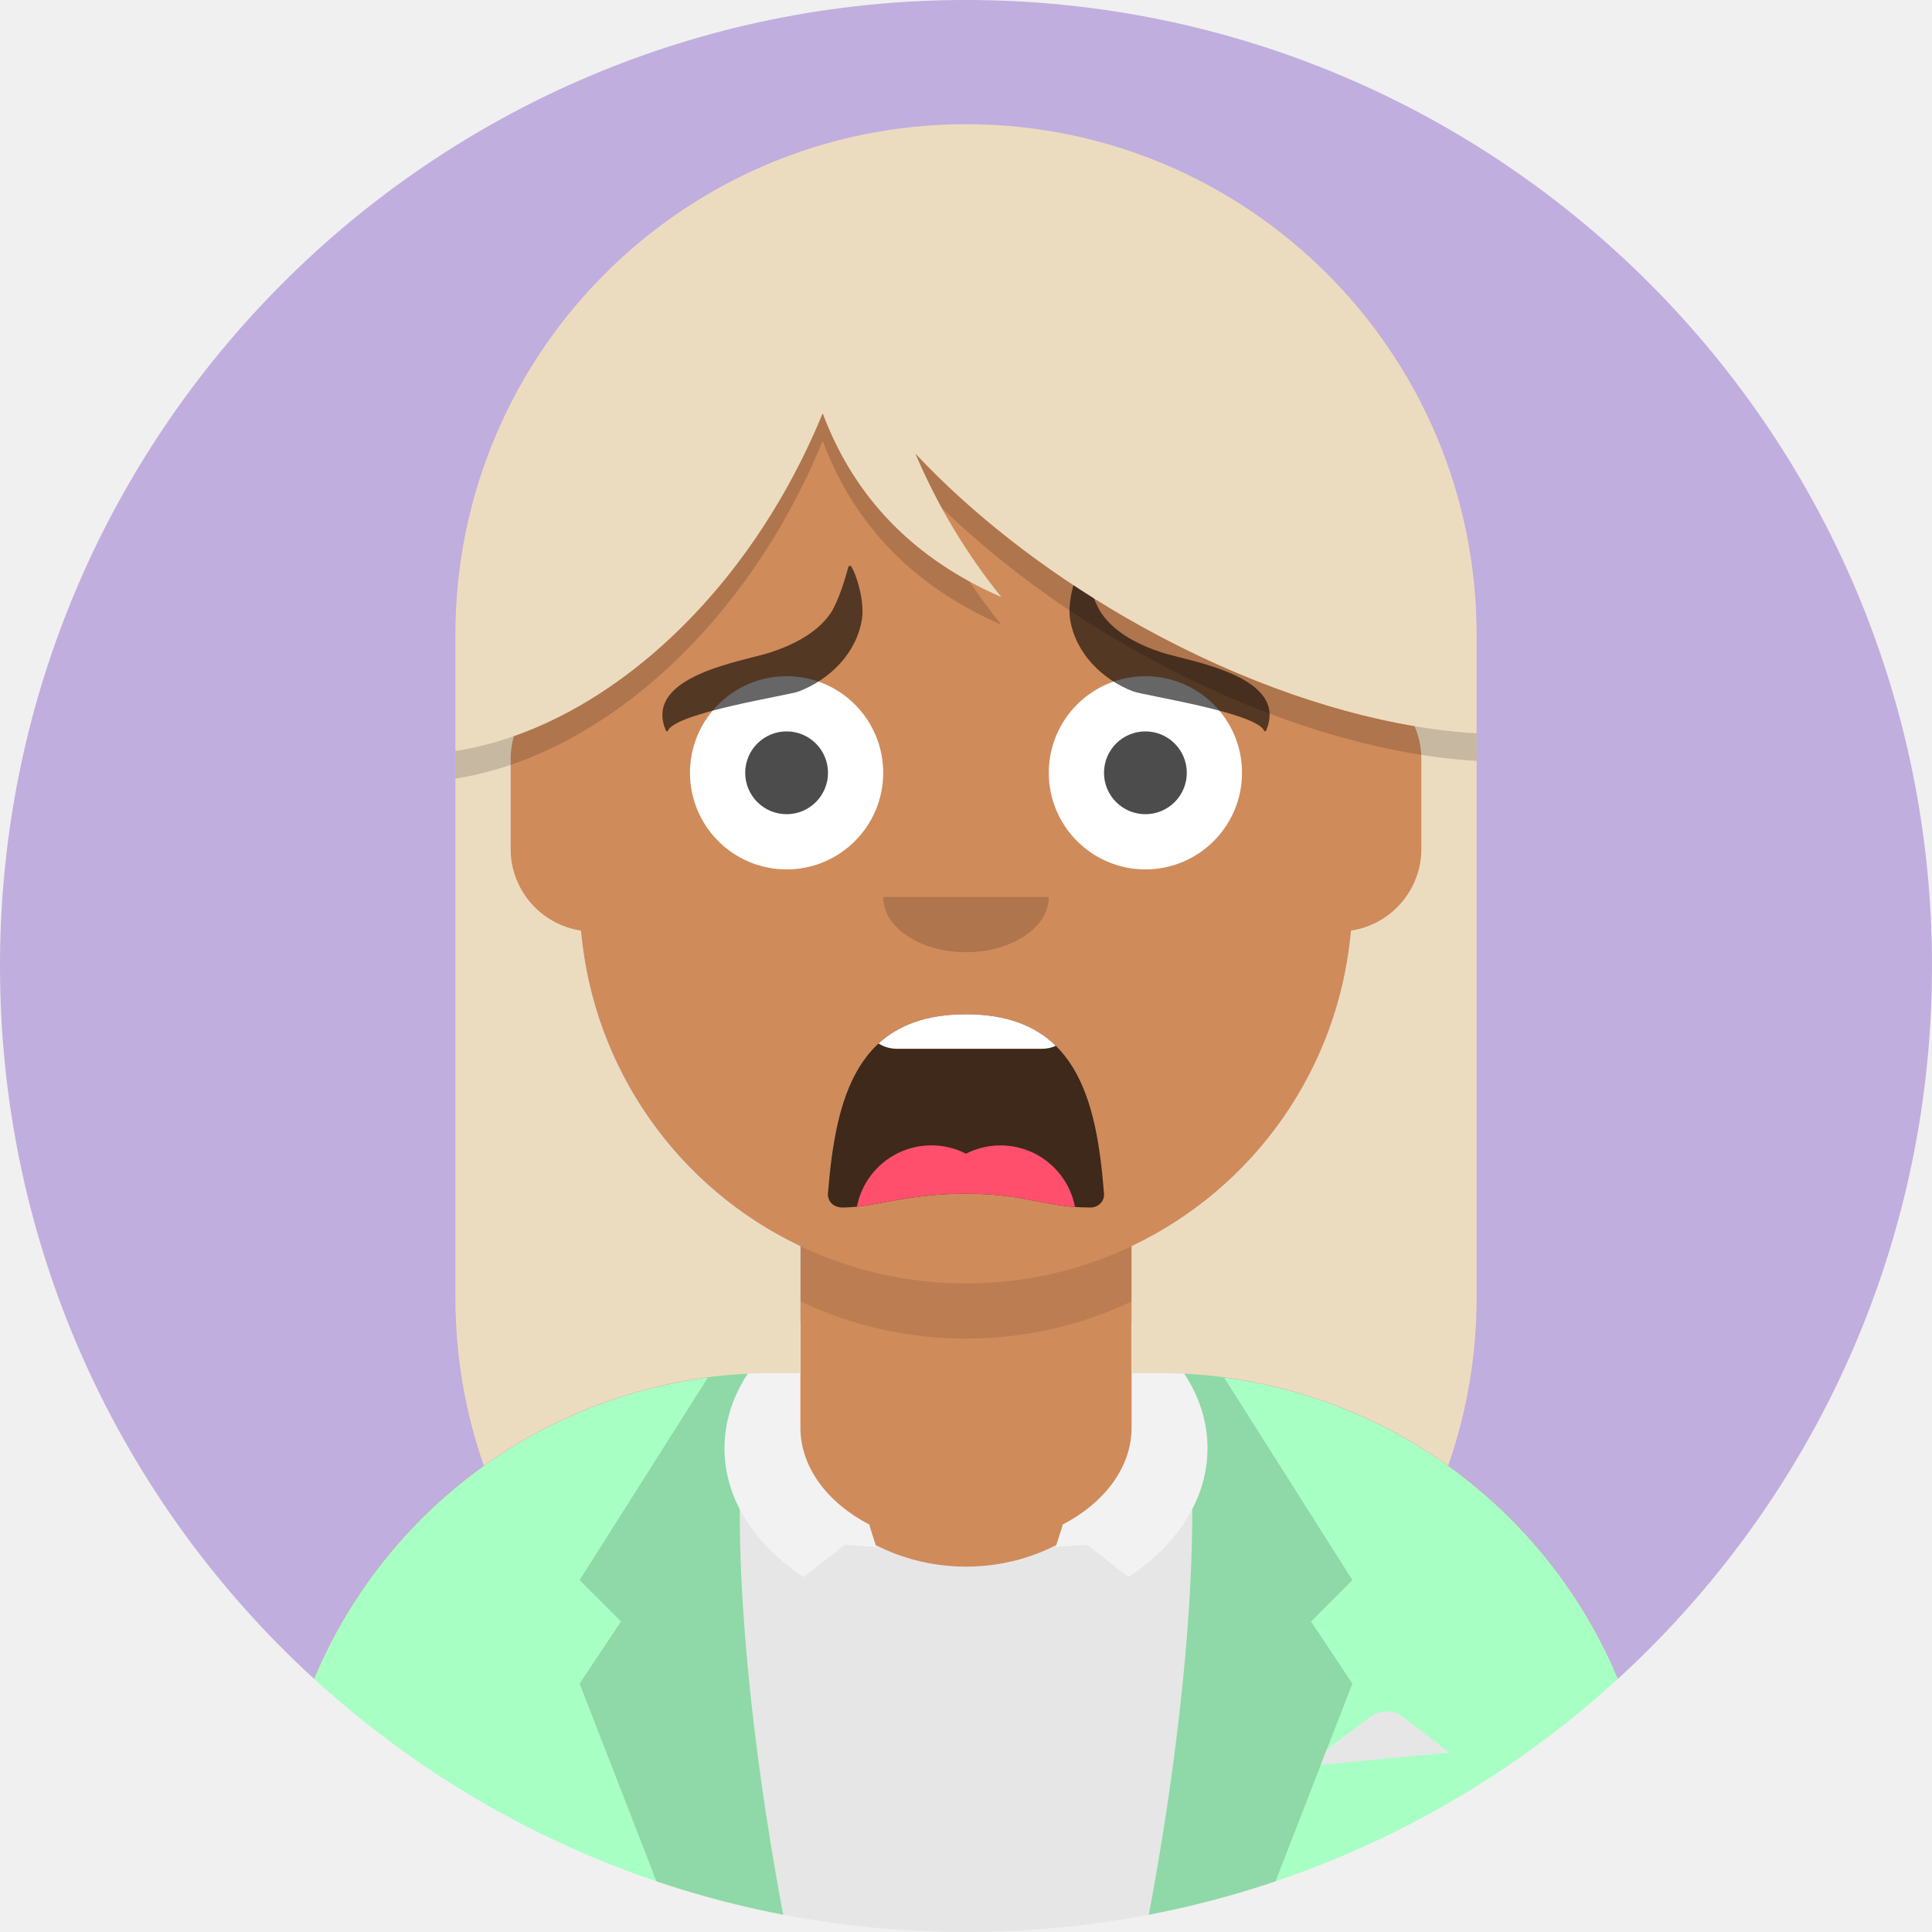
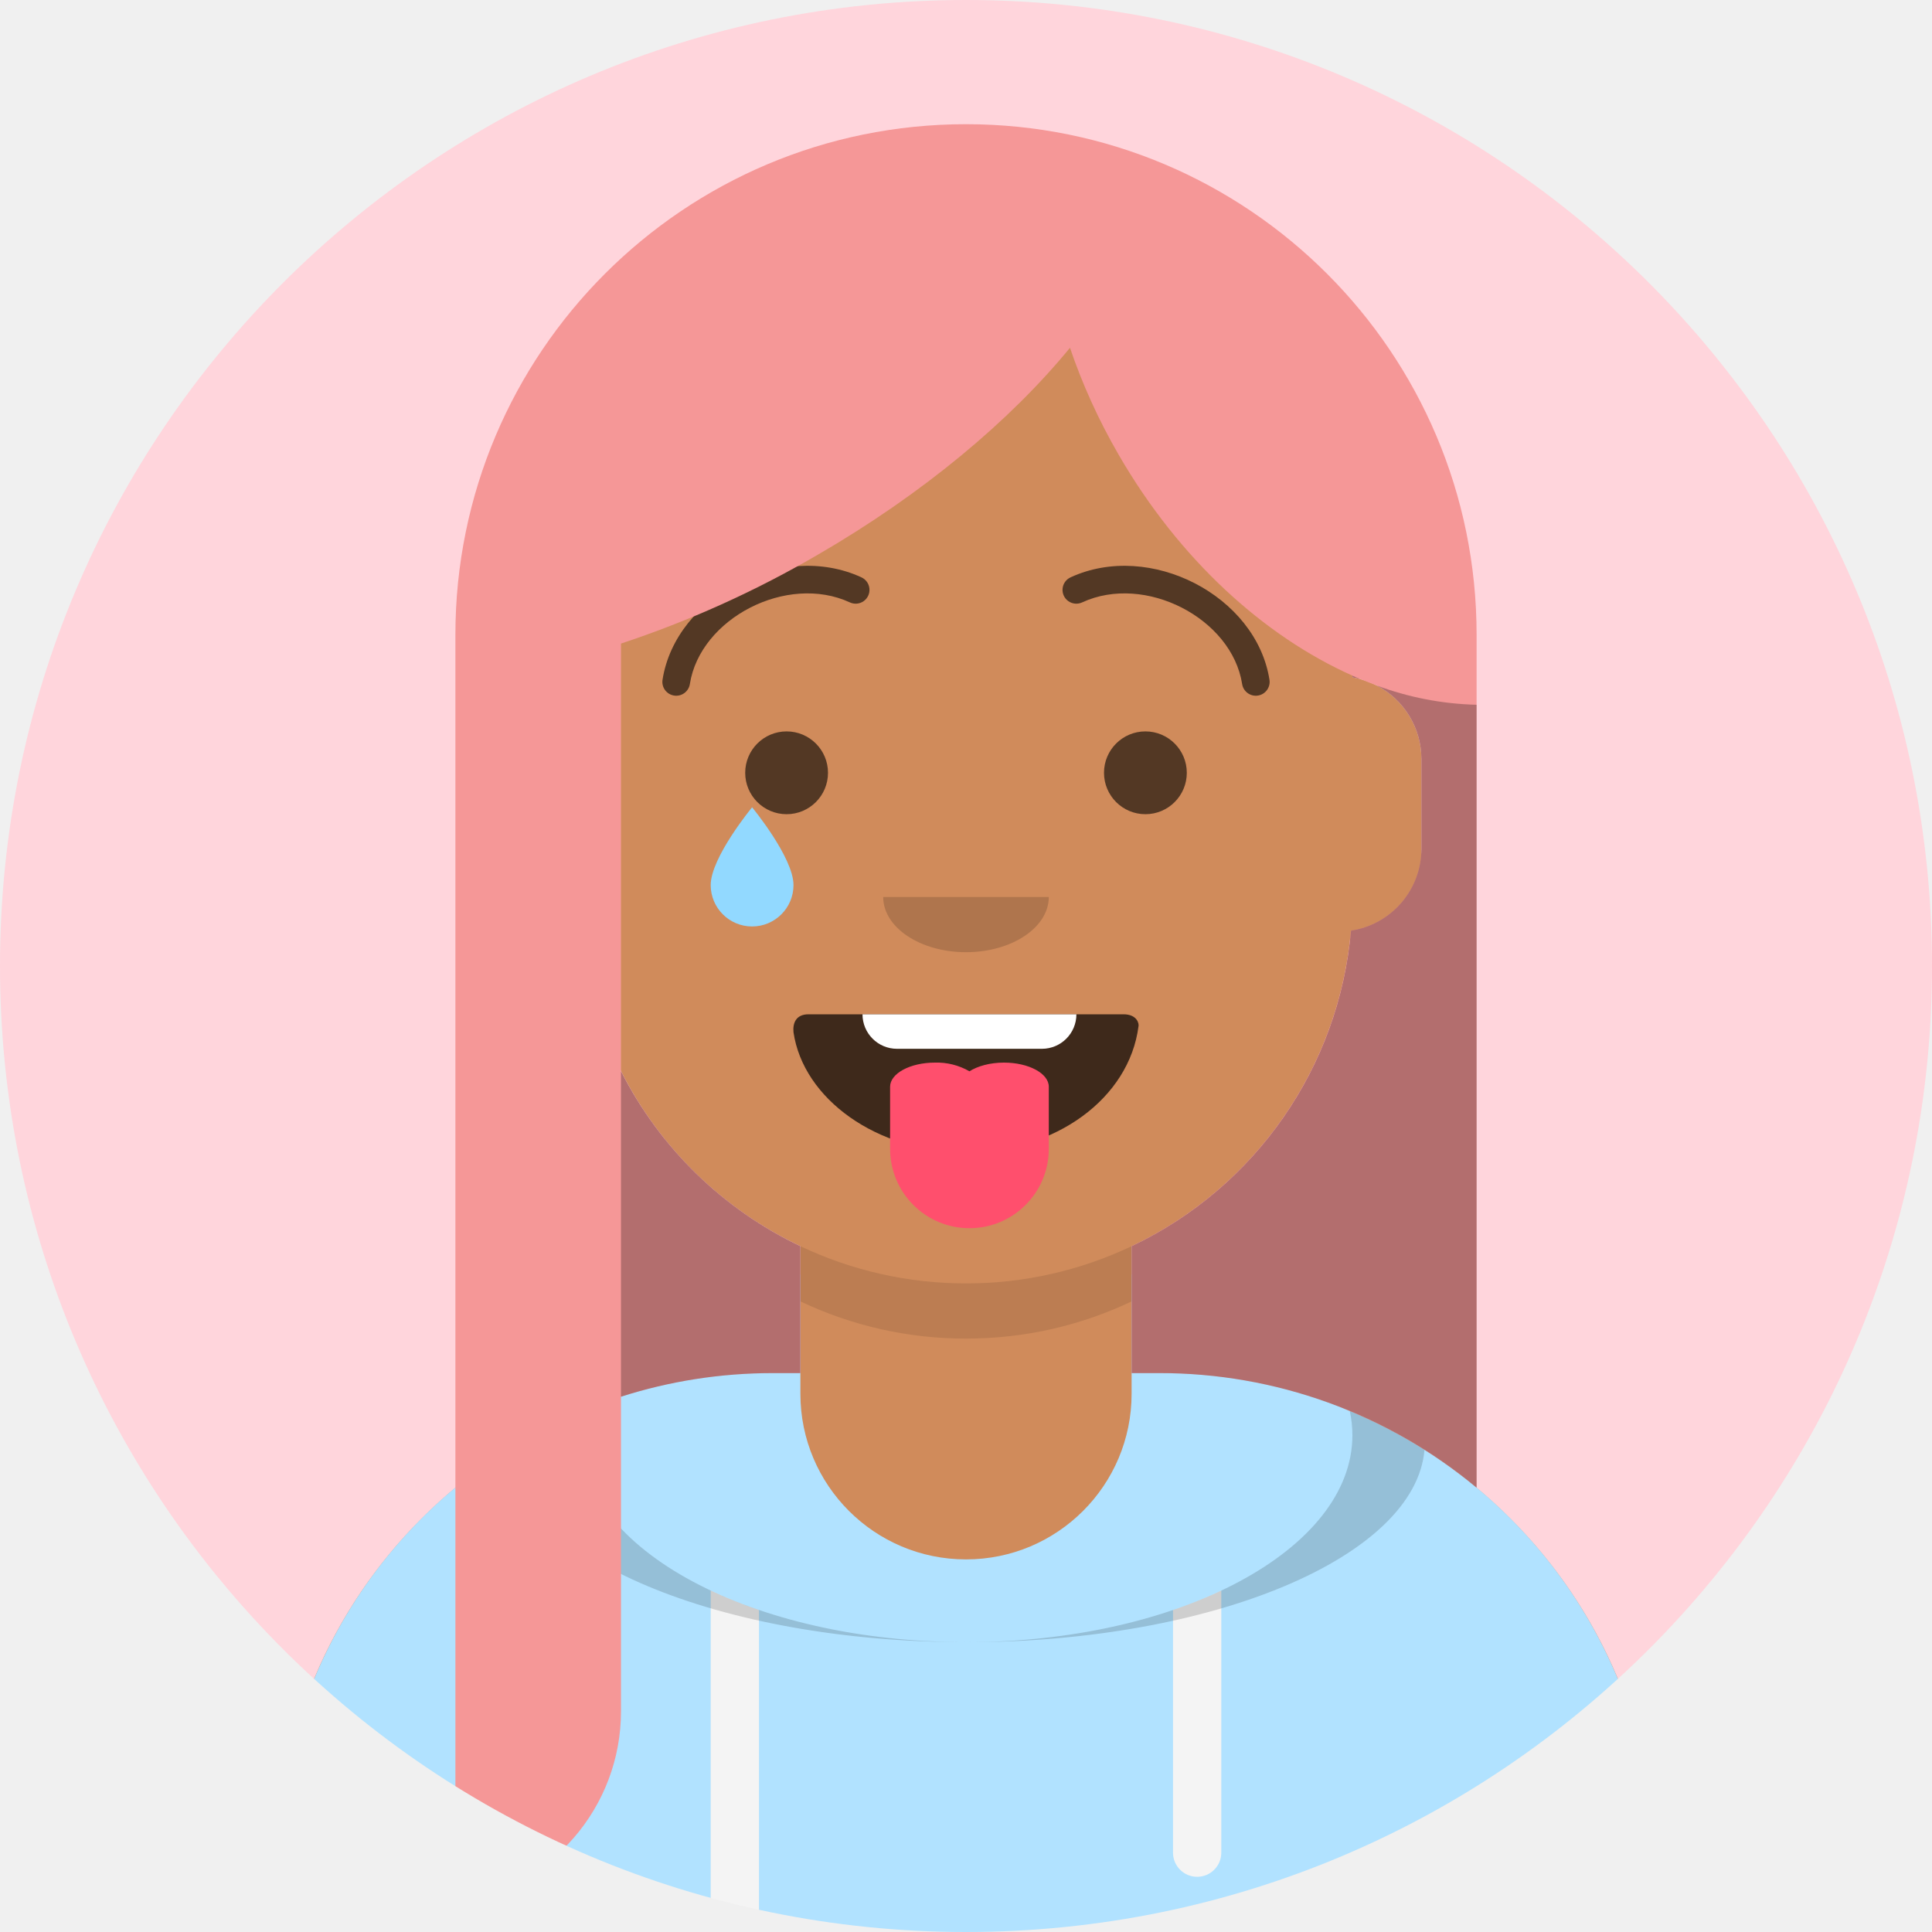
<svg xmlns="http://www.w3.org/2000/svg" viewBox="0 0 280 280" fill="none" shape-rendering="auto">
  <mask id="viewboxMask">
    <rect width="280" height="280" rx="140" ry="140" x="0" y="0" fill="#fff" />
  </mask>
  <g mask="url(#viewboxMask)">
-     <rect fill="#c0aede" width="280" height="280" x="0" y="0" />
+     <rect fill="#ffd5dc" width="280" height="280" x="0" y="0" />
    <g transform="translate(8)">
      <path d="M132 36a56 56 0 0 0-56 56v6.17A12 12 0 0 0 66 110v14a12 12 0 0 0 10.3 11.88 56.04 56.04 0 0 0 31.7 44.73v18.4h-4a72 72 0 0 0-72 72v9h200v-9a72 72 0 0 0-72-72h-4v-18.39a56.04 56.04 0 0 0 31.7-44.73A12 12 0 0 0 198 124v-14a12 12 0 0 0-10-11.83V92a56 56 0 0 0-56-56Z" fill="#d08b5b" />
      <path d="M108 180.61v8a55.79 55.79 0 0 0 24 5.39c8.59 0 16.73-1.93 24-5.39v-8a55.79 55.79 0 0 1-24 5.39 55.79 55.79 0 0 1-24-5.39Z" fill="#000" fill-opacity=".1" />
      <g transform="translate(0 170)">
-         <path d="M132 57.05c14.91 0 27-11.2 27-25 0-1.01-.06-2.01-.2-3h1.2a72 72 0 0 1 72 72V110H32v-8.95a72 72 0 0 1 72-72h1.2c-.14.99-.2 1.99-.2 3 0 13.8 12.09 25 27 25Z" fill="#E6E6E6" />
-         <path d="M100.78 29.12 101 28c-2.96.05-6 1-6 1l-.42.66A72.01 72.01 0 0 0 32 101.06V110h74s-10.7-51.56-5.24-80.8l.02-.08ZM158 110s11-53 5-82c2.96.05 6 1 6 1l.42.66a72.01 72.01 0 0 1 62.58 71.4V110h-74Z" fill="#a7ffc4" />
-         <path d="M101 28c-6 29 5 82 5 82H90L76 74l6-9-6-6 19-30s3.04-.95 6-1ZM163 28c6 29-5 82-5 82h16l14-36-6-9 6-6-19-30s-3.04-.95-6-1Z" fill-rule="evenodd" clip-rule="evenodd" fill="#000" fill-opacity=".15" />
-         <path d="M108 21.54c-6.77 4.6-11 11.12-11 18.35 0 7.4 4.43 14.05 11.48 18.67l5.94-4.68 4.58.33-1-3.15.08-.06c-6.1-3.15-10.08-8.3-10.08-14.12V21.54ZM156 36.88c0 5.82-3.98 10.97-10.08 14.12l.08.06-1 3.15 4.58-.33 5.94 4.68C162.57 53.94 167 47.29 167 39.89c0-7.23-4.23-13.75-11-18.35v15.34Z" fill="#F2F2F2" />
-         <path d="m183.42 85.77.87-2.24 6.27-4.7a4 4 0 0 1 4.85.05l6.6 5.12-18.59 1.77Z" fill="#E6E6E6" />
+         <path d="M108 14.7c-15.52 3.68-27.1 10.83-30.77 19.44A72.02 72.02 0 0 0 32 101v9h200v-9a72.02 72.02 0 0 0-45.23-66.86C183.1 25.53 171.52 18.38 156 14.7V32a24 24 0 1 1-48 0V14.7Z" fill="#b1e2ff" />
+         <path d="M102 63.34a67.1 67.1 0 0 1-7-2.82V110h7V63.34ZM162 63.34a67.04 67.04 0 0 0 7-2.82V98.5a3.5 3.5 0 1 1-7 0V63.34Z" fill="#F4F4F4" />
+         <path d="M187.62 34.49a71.79 71.79 0 0 1 10.83 5.63C197.11 55.62 167.87 68 132 68c30.93 0 56-13.43 56-30 0-1.19-.13-2.36-.38-3.51ZM76.38 34.49a16.48 16.48 0 0 0-.38 3.5c0 16.58 25.07 30 56 30-35.87 0-65.1-12.38-66.45-27.88a71.79 71.79 0 0 1 10.83-5.63Z" fill="#000" fill-opacity=".16" />
      </g>
      <g transform="translate(78 134)">
-         <path fill-rule="evenodd" clip-rule="evenodd" d="M34 38.86C35.14 24.88 38.24 13.01 54 13c15.76 0 18.92 11.94 20 26 .08 1.12-.83 2-1.96 2-6.69 0-9.37-2-18.05-2-8.7 0-13.24 2-17.9 2-1.15 0-2.2-.74-2.1-2.14Z" fill="#000" fill-opacity=".7" />
-         <path d="M67.02 17.57c-.61.28-1.3.43-2.02.43H44c-.98 0-1.9-.28-2.67-.77C44.23 14.57 48.28 13 54 13c5.95 0 10.1 1.7 13.02 4.57Z" fill="#fff" />
-         <path d="M69.8 40.92a44.2 44.2 0 0 1-5.54-.82c-2.73-.53-5.65-1.1-10.27-1.1-5.02 0-8.66.66-11.74 1.23-1.45.26-2.77.5-4.06.65A11 11 0 0 1 54 33.2a11 11 0 0 1 15.8 7.72Z" fill="#FF4F6D" />
+         <path fill-rule="evenodd" clip-rule="evenodd" d="M29 15.6C30.41 25.24 41.06 33 54 33c12.97 0 23.65-7.82 25-18.26.1-.4-.22-1.74-2.17-1.74H31.17c-1.79 0-2.3 1.24-2.17 2.6Z" fill="#000" fill-opacity=".7" />
+         <path d="M70 13H39a5 5 0 0 0 5 5h21a5 5 0 0 0 5-5Z" fill="#fff" />
+         <path d="M43 23.5a1.88 1.88 0 0 0 0 .13v8.87a11.5 11.5 0 1 0 23 0v-8.87a1.62 1.62 0 0 0 0-.13c0-1.93-2.91-3.5-6.5-3.5-2.01 0-3.8.5-5 1.26a9.45 9.45 0 0 0-5-1.26c-3.59 0-6.5 1.57-6.5 3.5Z" fill="#FF4F6D" />
      </g>
      <g transform="translate(104 122)">
        <path fill-rule="evenodd" clip-rule="evenodd" d="M16 8c0 4.42 5.37 8 12 8s12-3.58 12-8" fill="#000" fill-opacity=".16" />
      </g>
      <g transform="translate(76 90)">
-         <path d="M44 22a14 14 0 1 1-28 0 14 14 0 0 1 28 0ZM96 22a14 14 0 1 1-28 0 14 14 0 0 1 28 0Z" fill="#fff" />
-         <path d="M36 22a6 6 0 1 1-12 0 6 6 0 0 1 12 0ZM88 22a6 6 0 1 1-12 0 6 6 0 0 1 12 0Z" fill="#000" fill-opacity=".7" />
+         <path d="M25 27s-6 7.27-6 11.27a6 6 0 1 0 12 0c0-4-6-11.27-6-11.27Z" fill="#92D9FF" />
+         <path d="M36 22a6 6 0 1 1-12 0 6 6 0 0 1 12 0ZM88 22a6 6 0 1 1-12 0 6 6 0 0 1 12 0Z" fill="#000" fill-opacity=".6" />
      </g>
      <g transform="translate(76 82)">
-         <path d="M36.37 6.88c-1.97 2.9-5.55 4.64-8.74 5.68-3.94 1.29-18.55 3.38-15.11 11.35.05.12.22.12.27 0 1.15-2.65 17.47-5.12 18.97-5.7 4.45-1.71 8.4-5.5 9.17-10.55.35-2.31-.64-6.05-1.55-7.55-.11-.18-.37-.13-.43.07-.36 1.33-1.41 4.97-2.58 6.7ZM75.63 6.88c1.97 2.9 5.55 4.64 8.74 5.68 3.94 1.29 18.55 3.38 15.11 11.35a.15.15 0 0 1-.27 0c-1.15-2.65-17.47-5.12-18.97-5.7-4.45-1.71-8.4-5.5-9.17-10.55-.35-2.31.64-6.05 1.55-7.55.11-.18.37-.13.43.07.36 1.33 1.41 4.97 2.58 6.7Z" fill-rule="evenodd" clip-rule="evenodd" fill="#000" fill-opacity=".6" />
+         <path d="M15.98 17.13C17.48 7.6 30.06 1.1 39.16 5.3a2 2 0 1 0 1.68-3.63c-11.5-5.3-26.9 2.66-28.82 14.84a2 2 0 0 0 3.96.63ZM96.02 17.13C94.52 7.6 81.94 1.1 72.84 5.3a2 2 0 1 1-1.68-3.63c11.5-5.3 26.9 2.66 28.82 14.84a2 2 0 0 1-3.96.63Z" fill="#000" fill-opacity=".6" />
      </g>
      <g transform="translate(-1)">
-         <path d="M133 18a74 74 0 0 0-74 74v96c0 8.56 1.45 16.78 4.12 24.42A71.67 71.67 0 0 1 105 199h4v-18.39a56.03 56.03 0 0 1-31.8-45.74A12 12 0 0 1 67 123v-13a12 12 0 0 1 .46-3.3c17.13-6.02 33.75-21.94 43.59-44.04.4-.92.8-1.84 1.18-2.76 4.58 12.23 13.21 21.11 25.89 26.63a87.36 87.36 0 0 1-12.45-20.78c7.98 8.5 18.35 16.74 30.48 23.75 14.33 8.27 28.91 13.56 41.87 15.75.63 1.45.98 3.06.98 4.75v13a12 12 0 0 1-10.2 11.87A56.03 56.03 0 0 1 157 180.6V199h4a71.67 71.67 0 0 1 41.88 13.42A73.9 73.9 0 0 0 207 188V92a74 74 0 0 0-74-74Z" fill="#ecdcbf" />
-         <path d="M111.05 62.66C99.59 88.39 78.95 105.75 59 108.84v4c19.95-3.1 40.59-20.45 52.05-46.18.4-.92.8-1.84 1.18-2.76 4.58 12.23 13.21 21.11 25.89 26.63a78.16 78.16 0 0 1-4.62-6.26c-10.18-5.56-17.27-13.69-21.27-24.37a98.8 98.8 0 0 1-1.18 2.76ZM129.5 73.64a137.34 137.34 0 0 0 26.65 19.86c17.75 10.25 35.9 15.91 50.85 16.78v-4c-14.95-.87-33.1-6.54-50.85-16.78-12.13-7-22.5-15.24-30.48-23.75a98.3 98.3 0 0 0 3.83 7.89Z" fill="#000" fill-opacity=".16" />
+         <path d="M157 180.61V199h4a71.7 71.7 0 0 1 46 16.6V92a74 74 0 0 0-148 0v183.72A28 28 0 0 0 83 248v-45.58a71.95 71.95 0 0 1 22-3.42h4v-18.39a56.24 56.24 0 0 1-26-25.36V93.27a150 150 0 0 0 28.34-12.77c15.4-8.9 28.1-19.56 36.73-30.1 1.76 5.2 4.1 10.4 7.04 15.48 8.78 15.2 21.12 26.35 33.9 32.04v.25c.4.06.8.15 1.18.26.77.32 1.55.62 2.33.9A12 12 0 0 1 199 110v13a12 12 0 0 1-10.22 11.87A56.03 56.03 0 0 1 157 180.6Z" fill="#f59797" />
+         <path d="M157 199v-18.39a56.03 56.03 0 0 0 31.8-45.74A12 12 0 0 0 199 123v-13a12 12 0 0 0-6.5-10.66 44.57 44.57 0 0 0 14.5 2.8v113.47A71.7 71.7 0 0 0 161 199h-4ZM83 202.42v-47.17a56.24 56.24 0 0 0 26 25.36V199h-4c-7.67 0-15.07 1.2-22 3.42ZM189 97.92v.25c.4.06.8.15 1.18.26l-1.18-.51Z" fill="#000" fill-opacity=".27" />
      </g>
      <g transform="translate(49 72)" />
      <g transform="translate(62 42)" />
    </g>
  </g>
</svg>
